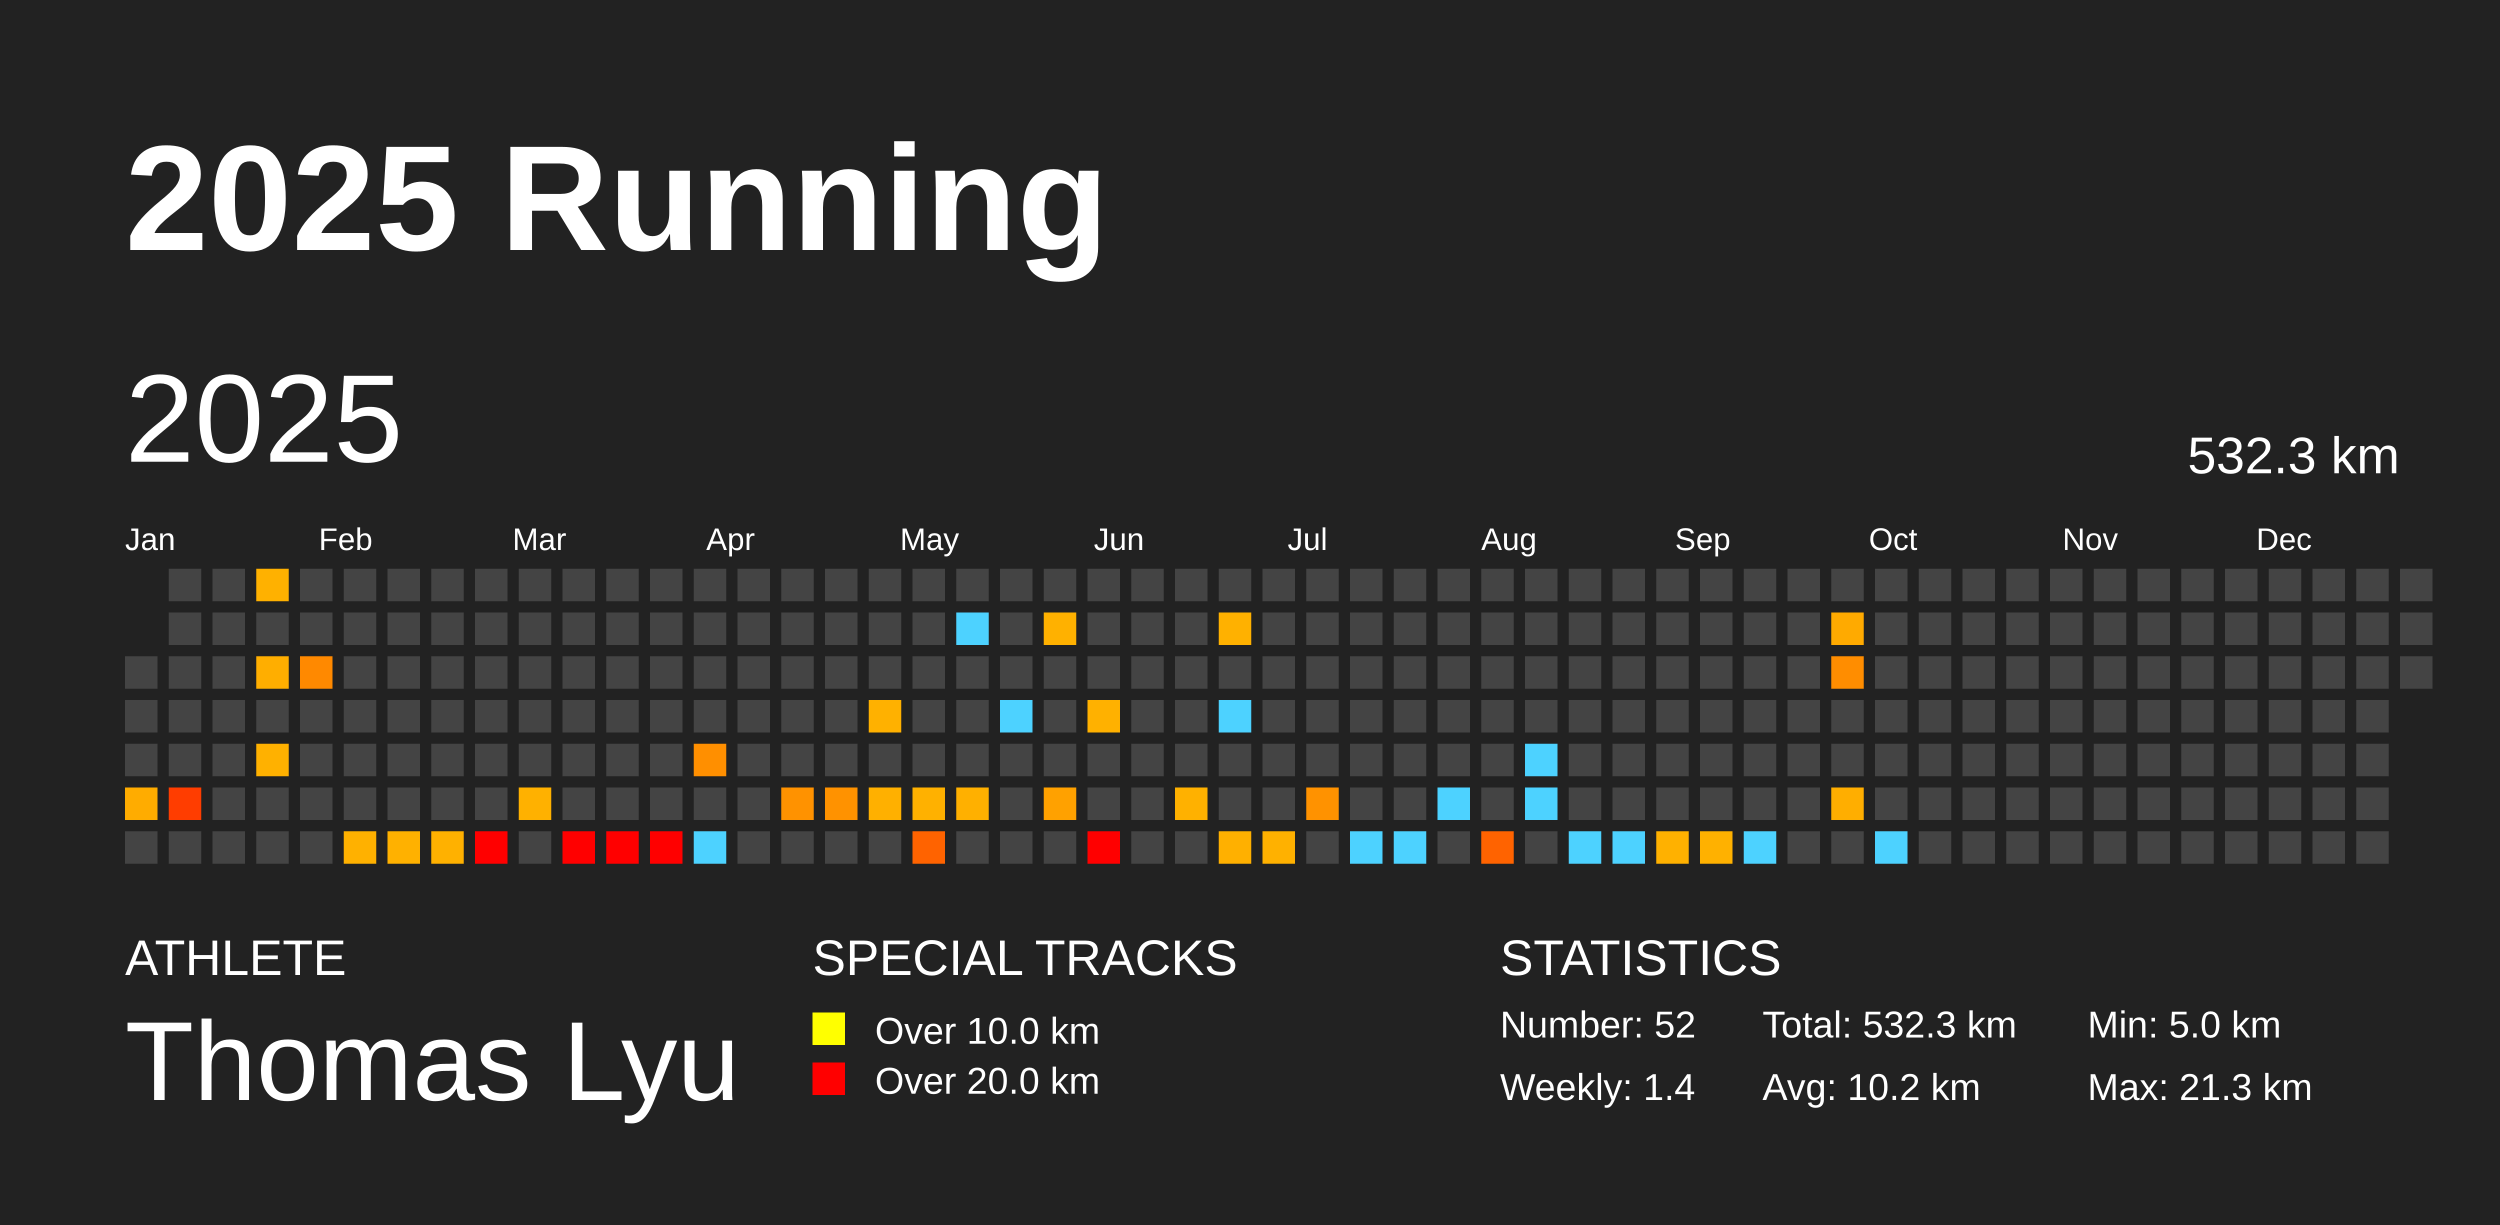
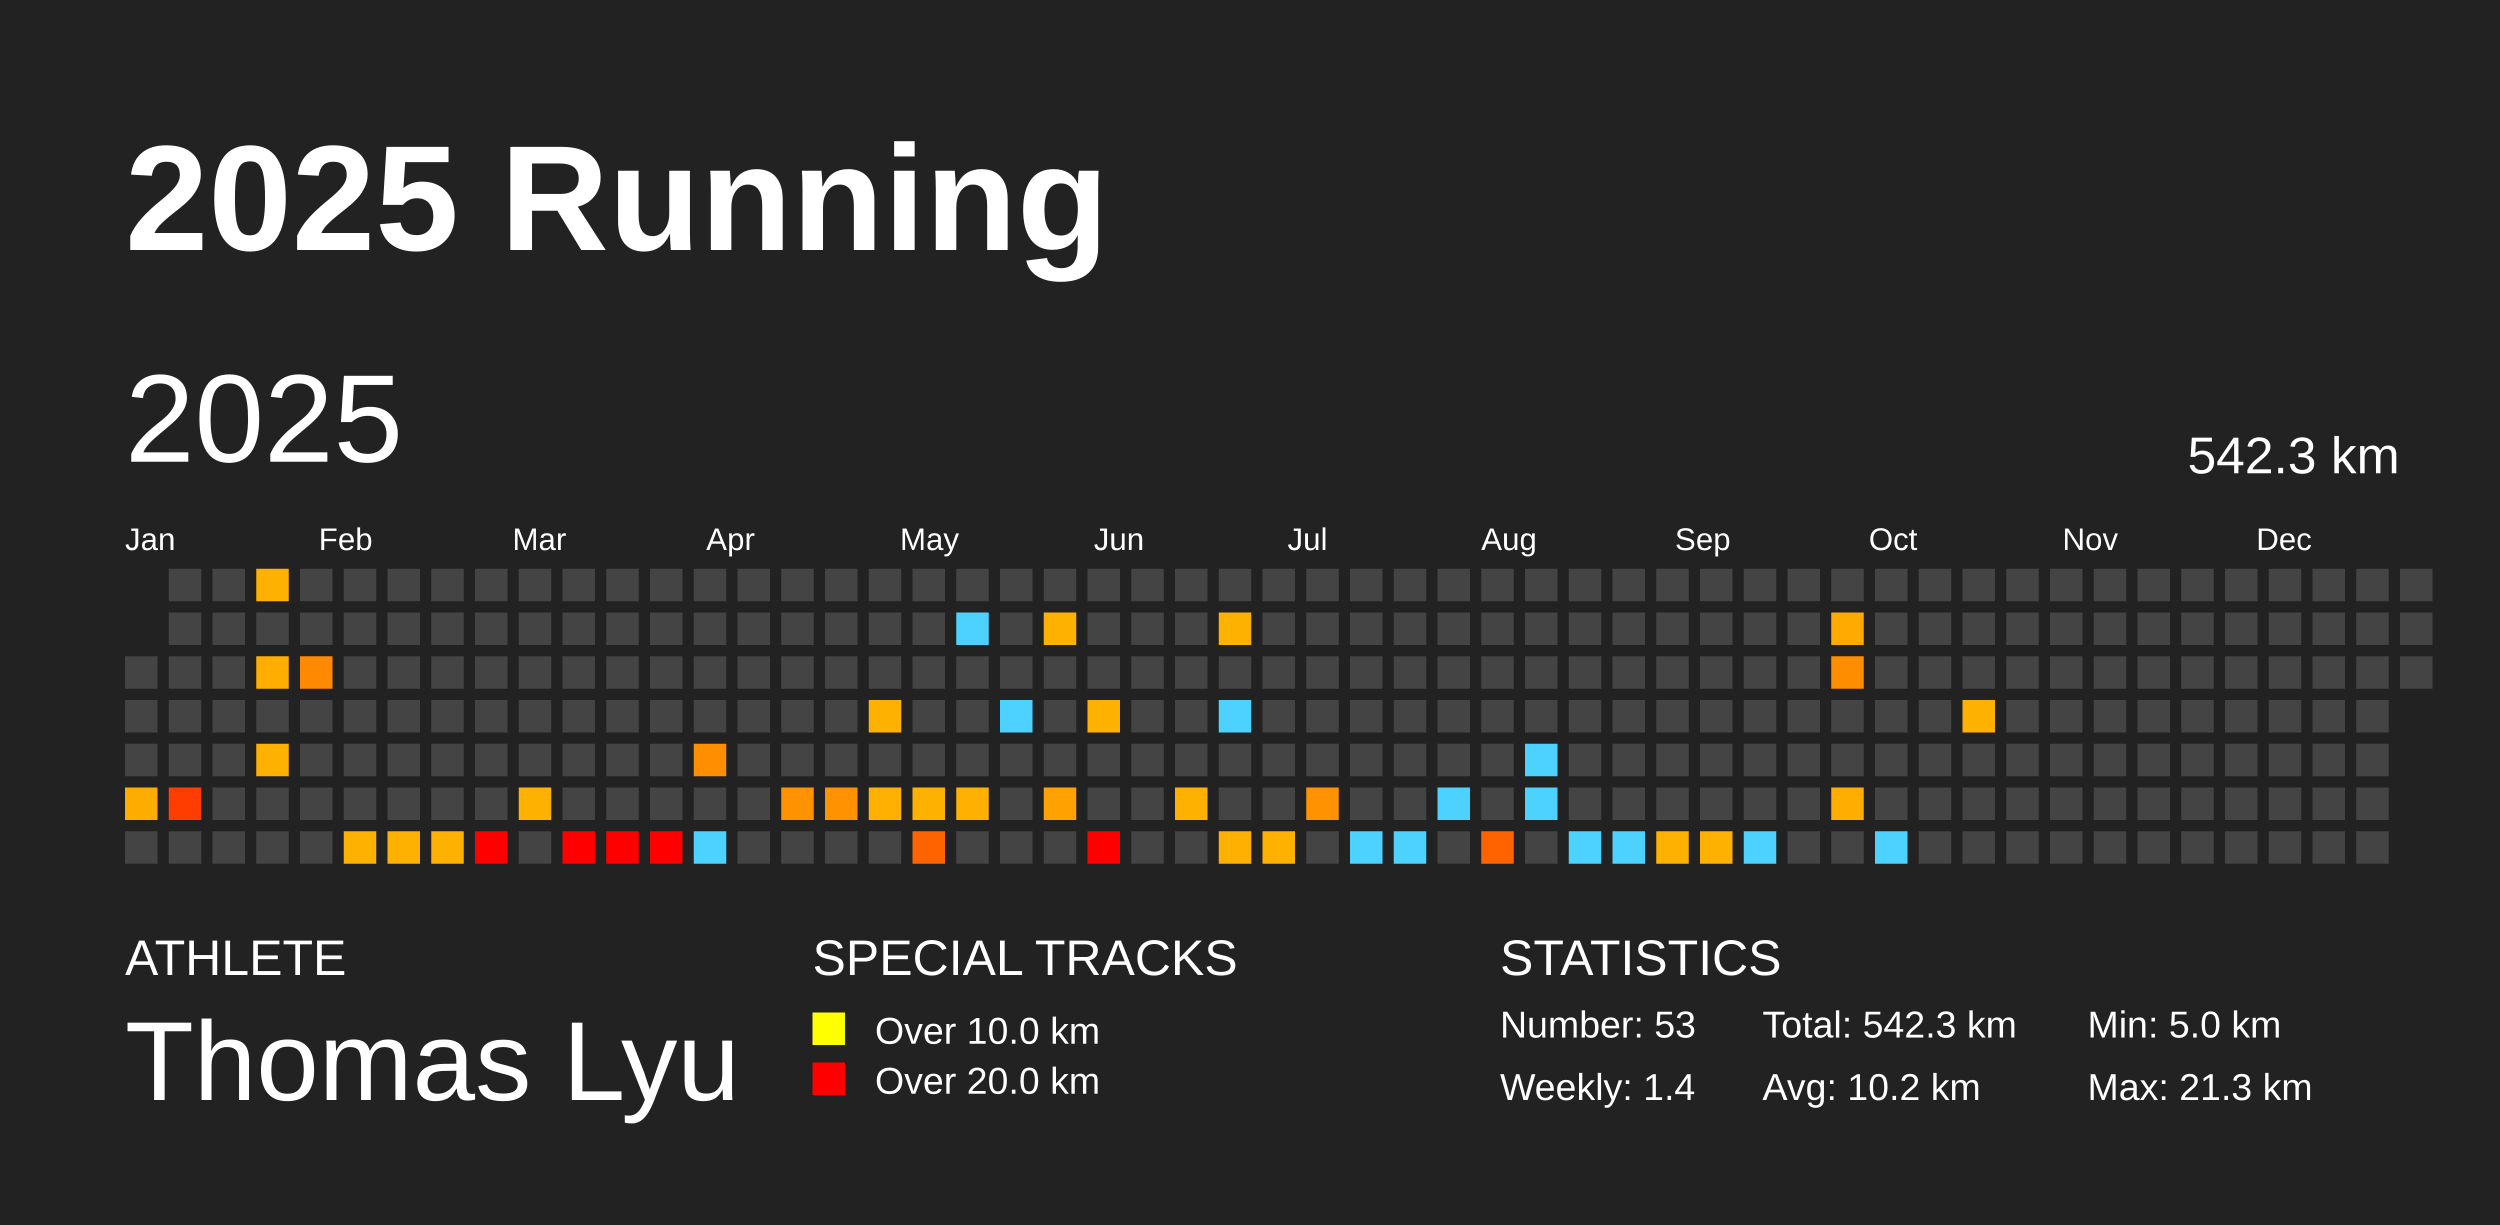
<svg xmlns="http://www.w3.org/2000/svg" baseProfile="full" height="98mm" version="1.1" viewBox="0,0,200,98" width="200mm">
  <defs />
  <rect fill="#222222" height="98" width="200" x="0" y="0" />
  <text fill="#FFFFFF" style="font-size:12px; font-family:Arial; font-weight:bold;" x="10" y="20">2025 Running</text>
  <text fill="#FFFFFF" style="font-size:4px; font-family:Arial" x="10" y="78">ATHLETE</text>
  <text fill="#FFFFFF" style="font-size:9px; font-family:Arial" x="10" y="88">Thomas Lyu</text>
  <text fill="#FFFFFF" style="font-size:4px; font-family:Arial" x="65" y="78">SPECIAL TRACKS</text>
  <rect fill="yellow" height="2.6" width="2.6" x="65" y="81" />
  <text fill="#FFFFFF" style="font-size:3px; font-family:Arial" x="70" y="83.5">Over 10.0 km</text>
  <rect fill="red" height="2.6" width="2.6" x="65" y="85" />
  <text fill="#FFFFFF" style="font-size:3px; font-family:Arial" x="70" y="87.5">Over 20.0 km</text>
  <text fill="#FFFFFF" style="font-size:4px; font-family:Arial" x="120" y="78">STATISTICS</text>
-   <text fill="#FFFFFF" style="font-size:3px; font-family:Arial" x="120" y="83">Number: 52</text>
+   <text fill="#FFFFFF" style="font-size:3px; font-family:Arial" x="120" y="83">Number: 53</text>
  <text fill="#FFFFFF" style="font-size:3px; font-family:Arial" x="120" y="88">Weekly: 1.4</text>
-   <text fill="#FFFFFF" style="font-size:3px; font-family:Arial" x="141" y="83">Total: 532.3 km</text>
+   <text fill="#FFFFFF" style="font-size:3px; font-family:Arial" x="141" y="83">Total: 542.3 km</text>
  <text fill="#FFFFFF" style="font-size:3px; font-family:Arial" x="141" y="88">Avg: 10.2 km</text>
  <text fill="#FFFFFF" style="font-size:3px; font-family:Arial" x="167" y="83">Min: 5.0 km</text>
  <text fill="#FFFFFF" style="font-size:3px; font-family:Arial" x="167" y="88">Max: 21.3 km</text>
  <text dominant-baseline="hanging" fill="#FFFFFF" style="font-size:10.0px; font-family:Arial;" x="10" y="30">2025</text>
-   <text dominant-baseline="hanging" fill="#FFFFFF" style="font-size:4.125px; font-family:Arial;" x="175" y="35">532.3 km</text>
+   <text dominant-baseline="hanging" fill="#FFFFFF" style="font-size:4.125px; font-family:Arial;" x="175" y="35">542.3 km</text>
  <text fill="#FFFFFF" style="font-size:2.5px; font-family:Arial" x="10.0" y="44">Jan</text>
  <text fill="#FFFFFF" style="font-size:2.5px; font-family:Arial" x="25.5" y="44">Feb</text>
  <text fill="#FFFFFF" style="font-size:2.5px; font-family:Arial" x="41.0" y="44">Mar</text>
  <text fill="#FFFFFF" style="font-size:2.5px; font-family:Arial" x="56.5" y="44">Apr</text>
  <text fill="#FFFFFF" style="font-size:2.5px; font-family:Arial" x="72.0" y="44">May</text>
  <text fill="#FFFFFF" style="font-size:2.5px; font-family:Arial" x="87.5" y="44">Jun</text>
  <text fill="#FFFFFF" style="font-size:2.5px; font-family:Arial" x="103.0" y="44">Jul</text>
  <text fill="#FFFFFF" style="font-size:2.5px; font-family:Arial" x="118.5" y="44">Aug</text>
  <text fill="#FFFFFF" style="font-size:2.5px; font-family:Arial" x="134.0" y="44">Sep</text>
  <text fill="#FFFFFF" style="font-size:2.5px; font-family:Arial" x="149.5" y="44">Oct</text>
  <text fill="#FFFFFF" style="font-size:2.5px; font-family:Arial" x="165.0" y="44">Nov</text>
  <text fill="#FFFFFF" style="font-size:2.5px; font-family:Arial" x="180.5" y="44">Dec</text>
  <rect fill="#444444" height="2.6" width="2.6" x="10.0" y="52.5" />
  <rect fill="#444444" height="2.6" width="2.6" x="10.0" y="56.0" />
  <rect fill="#444444" height="2.6" width="2.6" x="10.0" y="59.5" />
  <rect fill="#ffac00" height="2.6" width="2.6" x="10.0" y="63.0" />
  <rect fill="#444444" height="2.6" width="2.6" x="10.0" y="66.5" />
  <rect fill="#444444" height="2.6" width="2.6" x="13.5" y="45.5" />
  <rect fill="#444444" height="2.6" width="2.6" x="13.5" y="49.0" />
  <rect fill="#444444" height="2.6" width="2.6" x="13.5" y="52.5" />
  <rect fill="#444444" height="2.6" width="2.6" x="13.5" y="56.0" />
  <rect fill="#444444" height="2.6" width="2.6" x="13.5" y="59.5" />
  <rect fill="#ff3d00" height="2.6" width="2.6" x="13.5" y="63.0" />
  <rect fill="#444444" height="2.6" width="2.6" x="13.5" y="66.5" />
  <rect fill="#444444" height="2.6" width="2.6" x="17.0" y="45.5" />
  <rect fill="#444444" height="2.6" width="2.6" x="17.0" y="49.0" />
  <rect fill="#444444" height="2.6" width="2.6" x="17.0" y="52.5" />
  <rect fill="#444444" height="2.6" width="2.6" x="17.0" y="56.0" />
  <rect fill="#444444" height="2.6" width="2.6" x="17.0" y="59.5" />
  <rect fill="#444444" height="2.6" width="2.6" x="17.0" y="63.0" />
  <rect fill="#444444" height="2.6" width="2.6" x="17.0" y="66.5" />
  <rect fill="#ffb100" height="2.6" width="2.6" x="20.5" y="45.5" />
  <rect fill="#444444" height="2.6" width="2.6" x="20.5" y="49.0" />
  <rect fill="#ffae00" height="2.6" width="2.6" x="20.5" y="52.5" />
  <rect fill="#444444" height="2.6" width="2.6" x="20.5" y="56.0" />
  <rect fill="#ffb100" height="2.6" width="2.6" x="20.5" y="59.5" />
  <rect fill="#444444" height="2.6" width="2.6" x="20.5" y="63.0" />
  <rect fill="#444444" height="2.6" width="2.6" x="20.5" y="66.5" />
  <rect fill="#444444" height="2.6" width="2.6" x="24.0" y="45.5" />
  <rect fill="#444444" height="2.6" width="2.6" x="24.0" y="49.0" />
  <rect fill="#ff8900" height="2.6" width="2.6" x="24.0" y="52.5" />
  <rect fill="#444444" height="2.6" width="2.6" x="24.0" y="56.0" />
  <rect fill="#444444" height="2.6" width="2.6" x="24.0" y="59.5" />
  <rect fill="#444444" height="2.6" width="2.6" x="24.0" y="63.0" />
  <rect fill="#444444" height="2.6" width="2.6" x="24.0" y="66.5" />
  <rect fill="#444444" height="2.6" width="2.6" x="27.5" y="45.5" />
  <rect fill="#444444" height="2.6" width="2.6" x="27.5" y="49.0" />
  <rect fill="#444444" height="2.6" width="2.6" x="27.5" y="52.5" />
  <rect fill="#444444" height="2.6" width="2.6" x="27.5" y="56.0" />
  <rect fill="#444444" height="2.6" width="2.6" x="27.5" y="59.5" />
  <rect fill="#444444" height="2.6" width="2.6" x="27.5" y="63.0" />
  <rect fill="#ffb100" height="2.6" width="2.6" x="27.5" y="66.5" />
  <rect fill="#444444" height="2.6" width="2.6" x="31.0" y="45.5" />
  <rect fill="#444444" height="2.6" width="2.6" x="31.0" y="49.0" />
  <rect fill="#444444" height="2.6" width="2.6" x="31.0" y="52.5" />
  <rect fill="#444444" height="2.6" width="2.6" x="31.0" y="56.0" />
  <rect fill="#444444" height="2.6" width="2.6" x="31.0" y="59.5" />
  <rect fill="#444444" height="2.6" width="2.6" x="31.0" y="63.0" />
  <rect fill="#ffb100" height="2.6" width="2.6" x="31.0" y="66.5" />
  <rect fill="#444444" height="2.6" width="2.6" x="34.5" y="45.5" />
  <rect fill="#444444" height="2.6" width="2.6" x="34.5" y="49.0" />
  <rect fill="#444444" height="2.6" width="2.6" x="34.5" y="52.5" />
  <rect fill="#444444" height="2.6" width="2.6" x="34.5" y="56.0" />
  <rect fill="#444444" height="2.6" width="2.6" x="34.5" y="59.5" />
  <rect fill="#444444" height="2.6" width="2.6" x="34.5" y="63.0" />
  <rect fill="#ffb100" height="2.6" width="2.6" x="34.5" y="66.5" />
  <rect fill="#444444" height="2.6" width="2.6" x="38.0" y="45.5" />
  <rect fill="#444444" height="2.6" width="2.6" x="38.0" y="49.0" />
  <rect fill="#444444" height="2.6" width="2.6" x="38.0" y="52.5" />
  <rect fill="#444444" height="2.6" width="2.6" x="38.0" y="56.0" />
  <rect fill="#444444" height="2.6" width="2.6" x="38.0" y="59.5" />
  <rect fill="#444444" height="2.6" width="2.6" x="38.0" y="63.0" />
  <rect fill="red" height="2.6" width="2.6" x="38.0" y="66.5" />
  <rect fill="#444444" height="2.6" width="2.6" x="41.5" y="45.5" />
  <rect fill="#444444" height="2.6" width="2.6" x="41.5" y="49.0" />
  <rect fill="#444444" height="2.6" width="2.6" x="41.5" y="52.5" />
  <rect fill="#444444" height="2.6" width="2.6" x="41.5" y="56.0" />
  <rect fill="#444444" height="2.6" width="2.6" x="41.5" y="59.5" />
  <rect fill="#ffb100" height="2.6" width="2.6" x="41.5" y="63.0" />
  <rect fill="#444444" height="2.6" width="2.6" x="41.5" y="66.5" />
  <rect fill="#444444" height="2.6" width="2.6" x="45.0" y="45.5" />
  <rect fill="#444444" height="2.6" width="2.6" x="45.0" y="49.0" />
  <rect fill="#444444" height="2.6" width="2.6" x="45.0" y="52.5" />
  <rect fill="#444444" height="2.6" width="2.6" x="45.0" y="56.0" />
  <rect fill="#444444" height="2.6" width="2.6" x="45.0" y="59.5" />
  <rect fill="#444444" height="2.6" width="2.6" x="45.0" y="63.0" />
  <rect fill="red" height="2.6" width="2.6" x="45.0" y="66.5" />
  <rect fill="#444444" height="2.6" width="2.6" x="48.5" y="45.5" />
  <rect fill="#444444" height="2.6" width="2.6" x="48.5" y="49.0" />
  <rect fill="#444444" height="2.6" width="2.6" x="48.5" y="52.5" />
  <rect fill="#444444" height="2.6" width="2.6" x="48.5" y="56.0" />
  <rect fill="#444444" height="2.6" width="2.6" x="48.5" y="59.5" />
  <rect fill="#444444" height="2.6" width="2.6" x="48.5" y="63.0" />
  <rect fill="red" height="2.6" width="2.6" x="48.5" y="66.5" />
  <rect fill="#444444" height="2.6" width="2.6" x="52.0" y="45.5" />
  <rect fill="#444444" height="2.6" width="2.6" x="52.0" y="49.0" />
  <rect fill="#444444" height="2.6" width="2.6" x="52.0" y="52.5" />
  <rect fill="#444444" height="2.6" width="2.6" x="52.0" y="56.0" />
  <rect fill="#444444" height="2.6" width="2.6" x="52.0" y="59.5" />
  <rect fill="#444444" height="2.6" width="2.6" x="52.0" y="63.0" />
  <rect fill="red" height="2.6" width="2.6" x="52.0" y="66.5" />
  <rect fill="#444444" height="2.6" width="2.6" x="55.5" y="45.5" />
  <rect fill="#444444" height="2.6" width="2.6" x="55.5" y="49.0" />
  <rect fill="#444444" height="2.6" width="2.6" x="55.5" y="52.5" />
  <rect fill="#444444" height="2.6" width="2.6" x="55.5" y="56.0" />
  <rect fill="#ff8f00" height="2.6" width="2.6" x="55.5" y="59.5" />
  <rect fill="#444444" height="2.6" width="2.6" x="55.5" y="63.0" />
  <rect fill="#4dd2ff" height="2.6" width="2.6" x="55.5" y="66.5" />
  <rect fill="#444444" height="2.6" width="2.6" x="59.0" y="45.5" />
  <rect fill="#444444" height="2.6" width="2.6" x="59.0" y="49.0" />
  <rect fill="#444444" height="2.6" width="2.6" x="59.0" y="52.5" />
  <rect fill="#444444" height="2.6" width="2.6" x="59.0" y="56.0" />
  <rect fill="#444444" height="2.6" width="2.6" x="59.0" y="59.5" />
  <rect fill="#444444" height="2.6" width="2.6" x="59.0" y="63.0" />
  <rect fill="#444444" height="2.6" width="2.6" x="59.0" y="66.5" />
  <rect fill="#444444" height="2.6" width="2.6" x="62.5" y="45.5" />
  <rect fill="#444444" height="2.6" width="2.6" x="62.5" y="49.0" />
  <rect fill="#444444" height="2.6" width="2.6" x="62.5" y="52.5" />
  <rect fill="#444444" height="2.6" width="2.6" x="62.5" y="56.0" />
  <rect fill="#444444" height="2.6" width="2.6" x="62.5" y="59.5" />
  <rect fill="#ff9200" height="2.6" width="2.6" x="62.5" y="63.0" />
  <rect fill="#444444" height="2.6" width="2.6" x="62.5" y="66.5" />
  <rect fill="#444444" height="2.6" width="2.6" x="66.0" y="45.5" />
  <rect fill="#444444" height="2.6" width="2.6" x="66.0" y="49.0" />
  <rect fill="#444444" height="2.6" width="2.6" x="66.0" y="52.5" />
  <rect fill="#444444" height="2.6" width="2.6" x="66.0" y="56.0" />
  <rect fill="#444444" height="2.6" width="2.6" x="66.0" y="59.5" />
  <rect fill="#ff9200" height="2.6" width="2.6" x="66.0" y="63.0" />
  <rect fill="#444444" height="2.6" width="2.6" x="66.0" y="66.5" />
  <rect fill="#444444" height="2.6" width="2.6" x="69.5" y="45.5" />
  <rect fill="#444444" height="2.6" width="2.6" x="69.5" y="49.0" />
  <rect fill="#444444" height="2.6" width="2.6" x="69.5" y="52.5" />
  <rect fill="#ffb100" height="2.6" width="2.6" x="69.5" y="56.0" />
  <rect fill="#444444" height="2.6" width="2.6" x="69.5" y="59.5" />
  <rect fill="#ffb000" height="2.6" width="2.6" x="69.5" y="63.0" />
  <rect fill="#444444" height="2.6" width="2.6" x="69.5" y="66.5" />
  <rect fill="#444444" height="2.6" width="2.6" x="73.0" y="45.5" />
  <rect fill="#444444" height="2.6" width="2.6" x="73.0" y="49.0" />
  <rect fill="#444444" height="2.6" width="2.6" x="73.0" y="52.5" />
  <rect fill="#444444" height="2.6" width="2.6" x="73.0" y="56.0" />
  <rect fill="#444444" height="2.6" width="2.6" x="73.0" y="59.5" />
  <rect fill="#ffb100" height="2.6" width="2.6" x="73.0" y="63.0" />
  <rect fill="#ff6300" height="2.6" width="2.6" x="73.0" y="66.5" />
  <rect fill="#444444" height="2.6" width="2.6" x="76.5" y="45.5" />
  <rect fill="#4dd2ff" height="2.6" width="2.6" x="76.5" y="49.0" />
  <rect fill="#444444" height="2.6" width="2.6" x="76.5" y="52.5" />
  <rect fill="#444444" height="2.6" width="2.6" x="76.5" y="56.0" />
  <rect fill="#444444" height="2.6" width="2.6" x="76.5" y="59.5" />
  <rect fill="#ffb000" height="2.6" width="2.6" x="76.5" y="63.0" />
  <rect fill="#444444" height="2.6" width="2.6" x="76.5" y="66.5" />
  <rect fill="#444444" height="2.6" width="2.6" x="80.0" y="45.5" />
  <rect fill="#444444" height="2.6" width="2.6" x="80.0" y="49.0" />
  <rect fill="#444444" height="2.6" width="2.6" x="80.0" y="52.5" />
  <rect fill="#4dd2ff" height="2.6" width="2.6" x="80.0" y="56.0" />
  <rect fill="#444444" height="2.6" width="2.6" x="80.0" y="59.5" />
  <rect fill="#444444" height="2.6" width="2.6" x="80.0" y="63.0" />
  <rect fill="#444444" height="2.6" width="2.6" x="80.0" y="66.5" />
  <rect fill="#444444" height="2.6" width="2.6" x="83.5" y="45.5" />
  <rect fill="#ffb100" height="2.6" width="2.6" x="83.5" y="49.0" />
  <rect fill="#444444" height="2.6" width="2.6" x="83.5" y="52.5" />
  <rect fill="#444444" height="2.6" width="2.6" x="83.5" y="56.0" />
  <rect fill="#444444" height="2.6" width="2.6" x="83.5" y="59.5" />
  <rect fill="#ffa100" height="2.6" width="2.6" x="83.5" y="63.0" />
  <rect fill="#444444" height="2.6" width="2.6" x="83.5" y="66.5" />
  <rect fill="#444444" height="2.6" width="2.6" x="87.0" y="45.5" />
  <rect fill="#444444" height="2.6" width="2.6" x="87.0" y="49.0" />
  <rect fill="#444444" height="2.6" width="2.6" x="87.0" y="52.5" />
  <rect fill="#ffb100" height="2.6" width="2.6" x="87.0" y="56.0" />
  <rect fill="#444444" height="2.6" width="2.6" x="87.0" y="59.5" />
  <rect fill="#444444" height="2.6" width="2.6" x="87.0" y="63.0" />
  <rect fill="red" height="2.6" width="2.6" x="87.0" y="66.5" />
  <rect fill="#444444" height="2.6" width="2.6" x="90.5" y="45.5" />
  <rect fill="#444444" height="2.6" width="2.6" x="90.5" y="49.0" />
  <rect fill="#444444" height="2.6" width="2.6" x="90.5" y="52.5" />
  <rect fill="#444444" height="2.6" width="2.6" x="90.5" y="56.0" />
  <rect fill="#444444" height="2.6" width="2.6" x="90.5" y="59.5" />
  <rect fill="#444444" height="2.6" width="2.6" x="90.5" y="63.0" />
  <rect fill="#444444" height="2.6" width="2.6" x="90.5" y="66.5" />
  <rect fill="#444444" height="2.6" width="2.6" x="94.0" y="45.5" />
  <rect fill="#444444" height="2.6" width="2.6" x="94.0" y="49.0" />
  <rect fill="#444444" height="2.6" width="2.6" x="94.0" y="52.5" />
  <rect fill="#444444" height="2.6" width="2.6" x="94.0" y="56.0" />
  <rect fill="#444444" height="2.6" width="2.6" x="94.0" y="59.5" />
  <rect fill="#ffb100" height="2.6" width="2.6" x="94.0" y="63.0" />
  <rect fill="#444444" height="2.6" width="2.6" x="94.0" y="66.5" />
  <rect fill="#444444" height="2.6" width="2.6" x="97.5" y="45.5" />
  <rect fill="#ffb100" height="2.6" width="2.6" x="97.5" y="49.0" />
  <rect fill="#444444" height="2.6" width="2.6" x="97.5" y="52.5" />
  <rect fill="#4dd2ff" height="2.6" width="2.6" x="97.5" y="56.0" />
  <rect fill="#444444" height="2.6" width="2.6" x="97.5" y="59.5" />
  <rect fill="#444444" height="2.6" width="2.6" x="97.5" y="63.0" />
  <rect fill="#ffb000" height="2.6" width="2.6" x="97.5" y="66.5" />
  <rect fill="#444444" height="2.6" width="2.6" x="101.0" y="45.5" />
  <rect fill="#444444" height="2.6" width="2.6" x="101.0" y="49.0" />
  <rect fill="#444444" height="2.6" width="2.6" x="101.0" y="52.5" />
  <rect fill="#444444" height="2.6" width="2.6" x="101.0" y="56.0" />
  <rect fill="#444444" height="2.6" width="2.6" x="101.0" y="59.5" />
  <rect fill="#444444" height="2.6" width="2.6" x="101.0" y="63.0" />
  <rect fill="#ffb100" height="2.6" width="2.6" x="101.0" y="66.5" />
  <rect fill="#444444" height="2.6" width="2.6" x="104.5" y="45.5" />
  <rect fill="#444444" height="2.6" width="2.6" x="104.5" y="49.0" />
  <rect fill="#444444" height="2.6" width="2.6" x="104.5" y="52.5" />
  <rect fill="#444444" height="2.6" width="2.6" x="104.5" y="56.0" />
  <rect fill="#444444" height="2.6" width="2.6" x="104.5" y="59.5" />
  <rect fill="#ff9200" height="2.6" width="2.6" x="104.5" y="63.0" />
  <rect fill="#444444" height="2.6" width="2.6" x="104.5" y="66.5" />
  <rect fill="#444444" height="2.6" width="2.6" x="108.0" y="45.5" />
  <rect fill="#444444" height="2.6" width="2.6" x="108.0" y="49.0" />
  <rect fill="#444444" height="2.6" width="2.6" x="108.0" y="52.5" />
  <rect fill="#444444" height="2.6" width="2.6" x="108.0" y="56.0" />
  <rect fill="#444444" height="2.6" width="2.6" x="108.0" y="59.5" />
  <rect fill="#444444" height="2.6" width="2.6" x="108.0" y="63.0" />
  <rect fill="#4dd2ff" height="2.6" width="2.6" x="108.0" y="66.5" />
  <rect fill="#444444" height="2.6" width="2.6" x="111.5" y="45.5" />
  <rect fill="#444444" height="2.6" width="2.6" x="111.5" y="49.0" />
  <rect fill="#444444" height="2.6" width="2.6" x="111.5" y="52.5" />
  <rect fill="#444444" height="2.6" width="2.6" x="111.5" y="56.0" />
  <rect fill="#444444" height="2.6" width="2.6" x="111.5" y="59.5" />
  <rect fill="#444444" height="2.6" width="2.6" x="111.5" y="63.0" />
  <rect fill="#4dd2ff" height="2.6" width="2.6" x="111.5" y="66.5" />
  <rect fill="#444444" height="2.6" width="2.6" x="115.0" y="45.5" />
  <rect fill="#444444" height="2.6" width="2.6" x="115.0" y="49.0" />
  <rect fill="#444444" height="2.6" width="2.6" x="115.0" y="52.5" />
  <rect fill="#444444" height="2.6" width="2.6" x="115.0" y="56.0" />
  <rect fill="#444444" height="2.6" width="2.6" x="115.0" y="59.5" />
  <rect fill="#4dd2ff" height="2.6" width="2.6" x="115.0" y="63.0" />
  <rect fill="#444444" height="2.6" width="2.6" x="115.0" y="66.5" />
  <rect fill="#444444" height="2.6" width="2.6" x="118.5" y="45.5" />
  <rect fill="#444444" height="2.6" width="2.6" x="118.5" y="49.0" />
  <rect fill="#444444" height="2.6" width="2.6" x="118.5" y="52.5" />
  <rect fill="#444444" height="2.6" width="2.6" x="118.5" y="56.0" />
  <rect fill="#444444" height="2.6" width="2.6" x="118.5" y="59.5" />
  <rect fill="#444444" height="2.6" width="2.6" x="118.5" y="63.0" />
  <rect fill="#ff6300" height="2.6" width="2.6" x="118.5" y="66.5" />
  <rect fill="#444444" height="2.6" width="2.6" x="122.0" y="45.5" />
  <rect fill="#444444" height="2.6" width="2.6" x="122.0" y="49.0" />
  <rect fill="#444444" height="2.6" width="2.6" x="122.0" y="52.5" />
  <rect fill="#444444" height="2.6" width="2.6" x="122.0" y="56.0" />
  <rect fill="#4dd2ff" height="2.6" width="2.6" x="122.0" y="59.5" />
  <rect fill="#4dd2ff" height="2.6" width="2.6" x="122.0" y="63.0" />
  <rect fill="#444444" height="2.6" width="2.6" x="122.0" y="66.5" />
  <rect fill="#444444" height="2.6" width="2.6" x="125.5" y="45.5" />
  <rect fill="#444444" height="2.6" width="2.6" x="125.5" y="49.0" />
  <rect fill="#444444" height="2.6" width="2.6" x="125.5" y="52.5" />
  <rect fill="#444444" height="2.6" width="2.6" x="125.5" y="56.0" />
  <rect fill="#444444" height="2.6" width="2.6" x="125.5" y="59.5" />
  <rect fill="#444444" height="2.6" width="2.6" x="125.5" y="63.0" />
  <rect fill="#4dd2ff" height="2.6" width="2.6" x="125.5" y="66.5" />
  <rect fill="#444444" height="2.6" width="2.6" x="129.0" y="45.5" />
  <rect fill="#444444" height="2.6" width="2.6" x="129.0" y="49.0" />
  <rect fill="#444444" height="2.6" width="2.6" x="129.0" y="52.5" />
  <rect fill="#444444" height="2.6" width="2.6" x="129.0" y="56.0" />
  <rect fill="#444444" height="2.6" width="2.6" x="129.0" y="59.5" />
  <rect fill="#444444" height="2.6" width="2.6" x="129.0" y="63.0" />
  <rect fill="#4dd2ff" height="2.6" width="2.6" x="129.0" y="66.5" />
  <rect fill="#444444" height="2.6" width="2.6" x="132.5" y="45.5" />
  <rect fill="#444444" height="2.6" width="2.6" x="132.5" y="49.0" />
  <rect fill="#444444" height="2.6" width="2.6" x="132.5" y="52.5" />
  <rect fill="#444444" height="2.6" width="2.6" x="132.5" y="56.0" />
  <rect fill="#444444" height="2.6" width="2.6" x="132.5" y="59.5" />
  <rect fill="#444444" height="2.6" width="2.6" x="132.5" y="63.0" />
  <rect fill="#ffb100" height="2.6" width="2.6" x="132.5" y="66.5" />
  <rect fill="#444444" height="2.6" width="2.6" x="136.0" y="45.5" />
  <rect fill="#444444" height="2.6" width="2.6" x="136.0" y="49.0" />
  <rect fill="#444444" height="2.6" width="2.6" x="136.0" y="52.5" />
  <rect fill="#444444" height="2.6" width="2.6" x="136.0" y="56.0" />
  <rect fill="#444444" height="2.6" width="2.6" x="136.0" y="59.5" />
  <rect fill="#444444" height="2.6" width="2.6" x="136.0" y="63.0" />
  <rect fill="#ffb100" height="2.6" width="2.6" x="136.0" y="66.5" />
  <rect fill="#444444" height="2.6" width="2.6" x="139.5" y="45.5" />
  <rect fill="#444444" height="2.6" width="2.6" x="139.5" y="49.0" />
  <rect fill="#444444" height="2.6" width="2.6" x="139.5" y="52.5" />
  <rect fill="#444444" height="2.6" width="2.6" x="139.5" y="56.0" />
  <rect fill="#444444" height="2.6" width="2.6" x="139.5" y="59.5" />
  <rect fill="#444444" height="2.6" width="2.6" x="139.5" y="63.0" />
  <rect fill="#4dd2ff" height="2.6" width="2.6" x="139.5" y="66.5" />
  <rect fill="#444444" height="2.6" width="2.6" x="143.0" y="45.5" />
  <rect fill="#444444" height="2.6" width="2.6" x="143.0" y="49.0" />
  <rect fill="#444444" height="2.6" width="2.6" x="143.0" y="52.5" />
  <rect fill="#444444" height="2.6" width="2.6" x="143.0" y="56.0" />
  <rect fill="#444444" height="2.6" width="2.6" x="143.0" y="59.5" />
  <rect fill="#444444" height="2.6" width="2.6" x="143.0" y="63.0" />
  <rect fill="#444444" height="2.6" width="2.6" x="143.0" y="66.5" />
  <rect fill="#444444" height="2.6" width="2.6" x="146.5" y="45.5" />
  <rect fill="#ffaa00" height="2.6" width="2.6" x="146.5" y="49.0" />
  <rect fill="#ff8d00" height="2.6" width="2.6" x="146.5" y="52.5" />
  <rect fill="#444444" height="2.6" width="2.6" x="146.5" y="56.0" />
  <rect fill="#444444" height="2.6" width="2.6" x="146.5" y="59.5" />
  <rect fill="#ffae00" height="2.6" width="2.6" x="146.5" y="63.0" />
  <rect fill="#444444" height="2.6" width="2.6" x="146.5" y="66.5" />
  <rect fill="#444444" height="2.6" width="2.6" x="150.0" y="45.5" />
  <rect fill="#444444" height="2.6" width="2.6" x="150.0" y="49.0" />
  <rect fill="#444444" height="2.6" width="2.6" x="150.0" y="52.5" />
  <rect fill="#444444" height="2.6" width="2.6" x="150.0" y="56.0" />
  <rect fill="#444444" height="2.6" width="2.6" x="150.0" y="59.5" />
  <rect fill="#444444" height="2.6" width="2.6" x="150.0" y="63.0" />
  <rect fill="#4dd2ff" height="2.6" width="2.6" x="150.0" y="66.5" />
  <rect fill="#444444" height="2.6" width="2.6" x="153.5" y="45.5" />
  <rect fill="#444444" height="2.6" width="2.6" x="153.5" y="49.0" />
  <rect fill="#444444" height="2.6" width="2.6" x="153.5" y="52.5" />
  <rect fill="#444444" height="2.6" width="2.6" x="153.5" y="56.0" />
  <rect fill="#444444" height="2.6" width="2.6" x="153.5" y="59.5" />
  <rect fill="#444444" height="2.6" width="2.6" x="153.5" y="63.0" />
  <rect fill="#444444" height="2.6" width="2.6" x="153.5" y="66.5" />
  <rect fill="#444444" height="2.6" width="2.6" x="157.0" y="45.5" />
  <rect fill="#444444" height="2.6" width="2.6" x="157.0" y="49.0" />
  <rect fill="#444444" height="2.6" width="2.6" x="157.0" y="52.5" />
-   <rect fill="#444444" height="2.6" width="2.6" x="157.0" y="56.0" />
+   <rect fill="#ffb100" height="2.6" width="2.6" x="157.0" y="56.0" />
  <rect fill="#444444" height="2.6" width="2.6" x="157.0" y="59.5" />
  <rect fill="#444444" height="2.6" width="2.6" x="157.0" y="63.0" />
  <rect fill="#444444" height="2.6" width="2.6" x="157.0" y="66.5" />
  <rect fill="#444444" height="2.6" width="2.6" x="160.5" y="45.5" />
  <rect fill="#444444" height="2.6" width="2.6" x="160.5" y="49.0" />
  <rect fill="#444444" height="2.6" width="2.6" x="160.5" y="52.5" />
  <rect fill="#444444" height="2.6" width="2.6" x="160.5" y="56.0" />
  <rect fill="#444444" height="2.6" width="2.6" x="160.5" y="59.5" />
  <rect fill="#444444" height="2.6" width="2.6" x="160.5" y="63.0" />
  <rect fill="#444444" height="2.6" width="2.6" x="160.5" y="66.5" />
  <rect fill="#444444" height="2.6" width="2.6" x="164.0" y="45.5" />
  <rect fill="#444444" height="2.6" width="2.6" x="164.0" y="49.0" />
  <rect fill="#444444" height="2.6" width="2.6" x="164.0" y="52.5" />
  <rect fill="#444444" height="2.6" width="2.6" x="164.0" y="56.0" />
  <rect fill="#444444" height="2.6" width="2.6" x="164.0" y="59.5" />
  <rect fill="#444444" height="2.6" width="2.6" x="164.0" y="63.0" />
  <rect fill="#444444" height="2.6" width="2.6" x="164.0" y="66.5" />
  <rect fill="#444444" height="2.6" width="2.6" x="167.5" y="45.5" />
  <rect fill="#444444" height="2.6" width="2.6" x="167.5" y="49.0" />
  <rect fill="#444444" height="2.6" width="2.6" x="167.5" y="52.5" />
  <rect fill="#444444" height="2.6" width="2.6" x="167.5" y="56.0" />
  <rect fill="#444444" height="2.6" width="2.6" x="167.5" y="59.5" />
  <rect fill="#444444" height="2.6" width="2.6" x="167.5" y="63.0" />
  <rect fill="#444444" height="2.6" width="2.6" x="167.5" y="66.5" />
  <rect fill="#444444" height="2.6" width="2.6" x="171.0" y="45.5" />
  <rect fill="#444444" height="2.6" width="2.6" x="171.0" y="49.0" />
  <rect fill="#444444" height="2.6" width="2.6" x="171.0" y="52.5" />
  <rect fill="#444444" height="2.6" width="2.6" x="171.0" y="56.0" />
  <rect fill="#444444" height="2.6" width="2.6" x="171.0" y="59.5" />
  <rect fill="#444444" height="2.6" width="2.6" x="171.0" y="63.0" />
  <rect fill="#444444" height="2.6" width="2.6" x="171.0" y="66.5" />
  <rect fill="#444444" height="2.6" width="2.6" x="174.5" y="45.5" />
  <rect fill="#444444" height="2.6" width="2.6" x="174.5" y="49.0" />
  <rect fill="#444444" height="2.6" width="2.6" x="174.5" y="52.5" />
  <rect fill="#444444" height="2.6" width="2.6" x="174.5" y="56.0" />
  <rect fill="#444444" height="2.6" width="2.6" x="174.5" y="59.5" />
  <rect fill="#444444" height="2.6" width="2.6" x="174.5" y="63.0" />
  <rect fill="#444444" height="2.6" width="2.6" x="174.5" y="66.5" />
  <rect fill="#444444" height="2.6" width="2.6" x="178.0" y="45.5" />
  <rect fill="#444444" height="2.6" width="2.6" x="178.0" y="49.0" />
  <rect fill="#444444" height="2.6" width="2.6" x="178.0" y="52.5" />
  <rect fill="#444444" height="2.6" width="2.6" x="178.0" y="56.0" />
  <rect fill="#444444" height="2.6" width="2.6" x="178.0" y="59.5" />
  <rect fill="#444444" height="2.6" width="2.6" x="178.0" y="63.0" />
  <rect fill="#444444" height="2.6" width="2.6" x="178.0" y="66.5" />
  <rect fill="#444444" height="2.6" width="2.6" x="181.5" y="45.5" />
  <rect fill="#444444" height="2.6" width="2.6" x="181.5" y="49.0" />
  <rect fill="#444444" height="2.6" width="2.6" x="181.5" y="52.5" />
  <rect fill="#444444" height="2.6" width="2.6" x="181.5" y="56.0" />
  <rect fill="#444444" height="2.6" width="2.6" x="181.5" y="59.5" />
  <rect fill="#444444" height="2.6" width="2.6" x="181.5" y="63.0" />
  <rect fill="#444444" height="2.6" width="2.6" x="181.5" y="66.5" />
  <rect fill="#444444" height="2.6" width="2.6" x="185.0" y="45.5" />
  <rect fill="#444444" height="2.6" width="2.6" x="185.0" y="49.0" />
  <rect fill="#444444" height="2.6" width="2.6" x="185.0" y="52.5" />
  <rect fill="#444444" height="2.6" width="2.6" x="185.0" y="56.0" />
  <rect fill="#444444" height="2.6" width="2.6" x="185.0" y="59.5" />
  <rect fill="#444444" height="2.6" width="2.6" x="185.0" y="63.0" />
  <rect fill="#444444" height="2.6" width="2.6" x="185.0" y="66.5" />
  <rect fill="#444444" height="2.6" width="2.6" x="188.5" y="45.5" />
  <rect fill="#444444" height="2.6" width="2.6" x="188.5" y="49.0" />
  <rect fill="#444444" height="2.6" width="2.6" x="188.5" y="52.5" />
  <rect fill="#444444" height="2.6" width="2.6" x="188.5" y="56.0" />
  <rect fill="#444444" height="2.6" width="2.6" x="188.5" y="59.5" />
  <rect fill="#444444" height="2.6" width="2.6" x="188.5" y="63.0" />
  <rect fill="#444444" height="2.6" width="2.6" x="188.5" y="66.5" />
  <rect fill="#444444" height="2.6" width="2.6" x="192.0" y="45.5" />
  <rect fill="#444444" height="2.6" width="2.6" x="192.0" y="49.0" />
  <rect fill="#444444" height="2.6" width="2.6" x="192.0" y="52.5" />
</svg>
